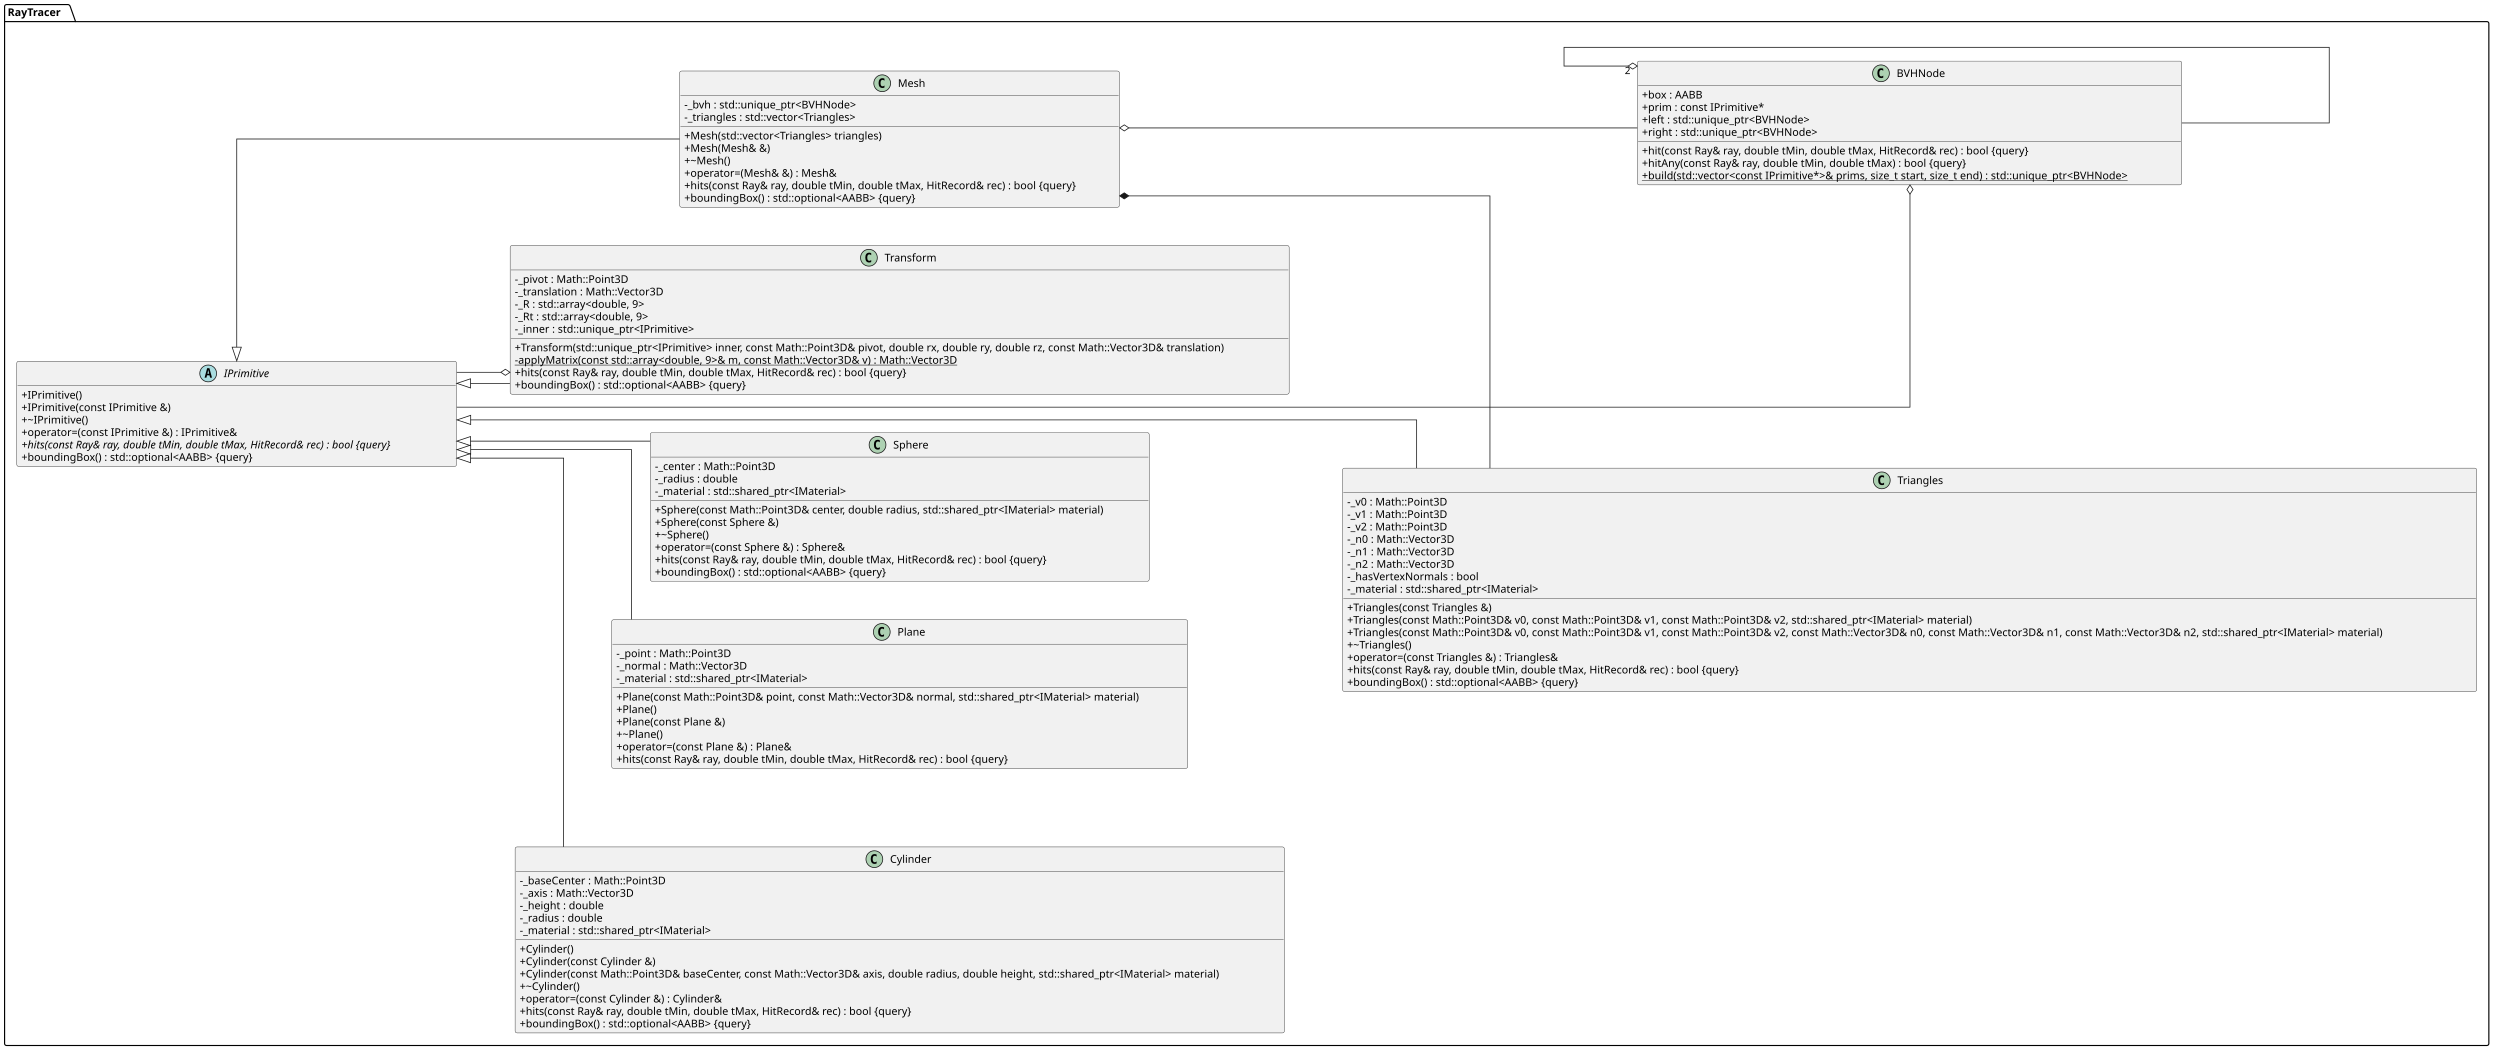
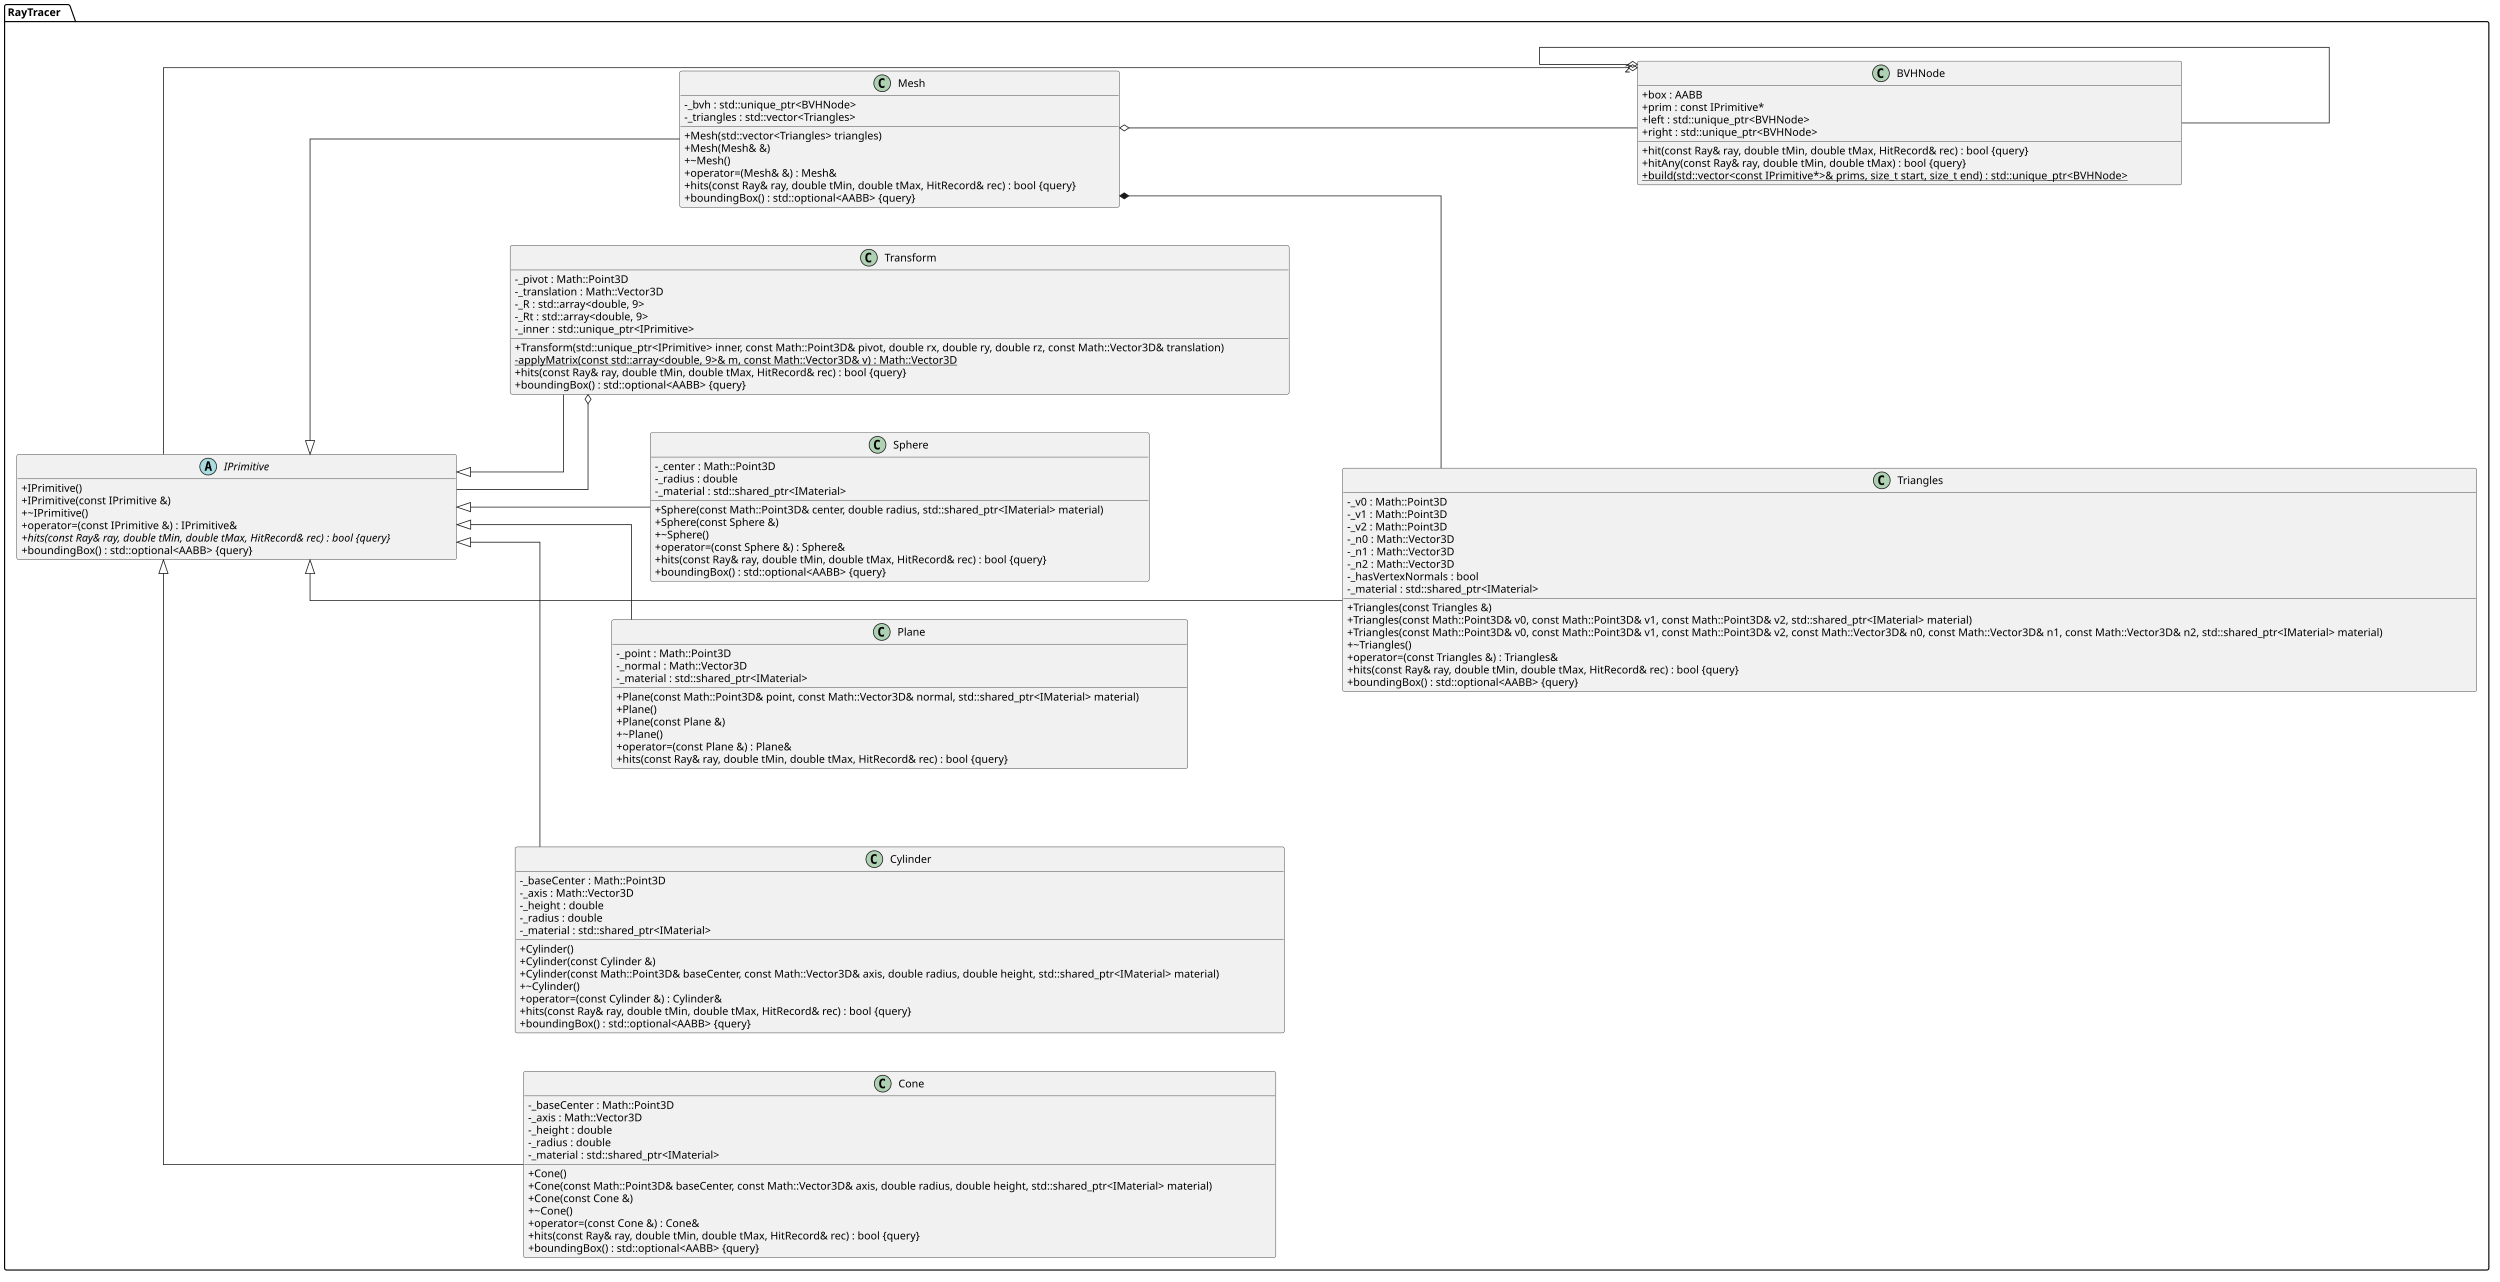
- <svg xmlns="http://www.w3.org/2000/svg" contentStyleType="text/css" data-diagram-type="CLASS" height="1730px" preserveAspectRatio="none" style="width:4092px;height:1730px;background:#FFFFFF;" version="1.1" viewBox="0 0 4092 1730" width="4092.5px" zoomAndPan="magnify">
+ <svg xmlns="http://www.w3.org/2000/svg" contentStyleType="text/css" data-diagram-type="CLASS" height="2097.5px" preserveAspectRatio="none" style="width:4092px;height:2097px;background:#FFFFFF;" version="1.1" viewBox="0 0 4092 2097" width="4092.5px" zoomAndPan="magnify">
  <defs />
  <g>
    <g class="cluster" data-qualified-name="RayTracer" data-source-line="15" id="ent0002">
-       <path d="M10.625,7.5 L111.816,7.5 A4.688,4.688 0 0 1 114.941,10.625 L123.691,35.371 L4070.625,35.371 A3.125,3.125 0 0 1 4073.75,38.496 L4073.75,1708.125 A3.125,3.125 0 0 1 4070.625,1711.25 L10.625,1711.25 A3.125,3.125 0 0 1 7.5,1708.125 L7.5,10.625 A3.125,3.125 0 0 1 10.625,7.5" fill="none" style="stroke:#000000;stroke-width:1.875;" />
+       <path d="M10.625,7.5 L111.816,7.5 A4.688,4.688 0 0 1 114.941,10.625 L123.691,35.371 L4070.625,35.371 A3.125,3.125 0 0 1 4073.75,38.496 L4073.75,2075.625 A3.125,3.125 0 0 1 4070.625,2078.75 L10.625,2078.75 A3.125,3.125 0 0 1 7.5,2075.625 L7.5,10.625 A3.125,3.125 0 0 1 10.625,7.5" fill="none" style="stroke:#000000;stroke-width:1.875;" />
      <line style="stroke:#000000;stroke-width:1.875;" x1="7.5" x2="123.691" y1="35.371" y2="35.371" />
      <text fill="#000000" font-family="sans-serif" font-size="17.5" font-weight="700" lengthAdjust="spacing" textLength="99.941" x="12.5" y="26.244">RayTracer</text>
    </g>
-     <g class="entity" data-qualified-name="RayTracer.Cylinder" data-source-line="16" id="ent0003">
+     <g class="entity" data-qualified-name="RayTracer.Cone" data-source-line="16" id="ent0003">
+       <rect fill="#F1F1F1" height="304.453" rx="3.125" ry="3.125" style="stroke:#181818;stroke-width:0.625;" width="1231.447" x="856.875" y="1753.75" />
+       <ellipse cx="1444.894" cy="1773.75" fill="#ADD1B2" rx="13.75" ry="13.75" style="stroke:#181818;stroke-width:1.25;" />
+       <path d="M1448.605,1780.801 Q1447.882,1781.172 1447.081,1781.348 Q1446.281,1781.543 1445.402,1781.543 Q1442.277,1781.543 1440.617,1779.492 Q1438.976,1777.422 1438.976,1773.516 Q1438.976,1769.609 1440.617,1767.539 Q1442.277,1765.469 1445.402,1765.469 Q1446.281,1765.469 1447.081,1765.664 Q1447.902,1765.859 1448.605,1766.23 L1448.605,1769.629 Q1447.823,1768.906 1447.081,1768.574 Q1446.339,1768.223 1445.558,1768.223 Q1443.878,1768.223 1443.019,1769.57 Q1442.159,1770.898 1442.159,1773.516 Q1442.159,1776.133 1443.019,1777.48 Q1443.878,1778.809 1445.558,1778.809 Q1446.339,1778.809 1447.081,1778.477 Q1447.823,1778.125 1448.605,1777.402 L1448.605,1780.801 Z " fill="#000000" />
+       <text fill="#000000" font-family="sans-serif" font-size="17.5" lengthAdjust="spacing" textLength="44.784" x="1470.519" y="1779.808">Cone</text>
+       <line style="stroke:#181818;stroke-width:0.625;" x1="858.125" x2="2087.072" y1="1793.75" y2="1793.75" />
+       <text fill="#000000" font-family="sans-serif" font-size="17.5" lengthAdjust="spacing" textLength="256.954" x="864.375" y="1814.994">-_baseCenter : Math::Point3D</text>
+       <text fill="#000000" font-family="sans-serif" font-size="17.5" lengthAdjust="spacing" textLength="204.446" x="864.375" y="1835.365">-_axis : Math::Vector3D</text>
+       <text fill="#000000" font-family="sans-serif" font-size="17.5" lengthAdjust="spacing" textLength="147.511" x="864.375" y="1855.736">-_height : double</text>
+       <text fill="#000000" font-family="sans-serif" font-size="17.5" lengthAdjust="spacing" textLength="145.828" x="864.375" y="1876.107">-_radius : double</text>
+       <text fill="#000000" font-family="sans-serif" font-size="17.5" lengthAdjust="spacing" textLength="343.506" x="864.375" y="1896.478">-_material : std::shared_ptr&lt;IMaterial&gt;</text>
+       <line style="stroke:#181818;stroke-width:0.625;" x1="858.125" x2="2087.072" y1="1905.605" y2="1905.605" />
+       <text fill="#000000" font-family="sans-serif" font-size="17.5" lengthAdjust="spacing" textLength="73.102" x="864.375" y="1926.849">+Cone()</text>
+       <text fill="#000000" font-family="sans-serif" font-size="17.5" lengthAdjust="spacing" textLength="1216.447" x="864.375" y="1947.22">+Cone(const Math::Point3D&amp; baseCenter, const Math::Vector3D&amp; axis, double radius, double height, std::shared_ptr&lt;IMaterial&gt; material)</text>
+       <text fill="#000000" font-family="sans-serif" font-size="17.5" lengthAdjust="spacing" textLength="190.056" x="864.375" y="1967.592">+Cone(const Cone &amp;)</text>
+       <text fill="#000000" font-family="sans-serif" font-size="17.5" lengthAdjust="spacing" textLength="87.765" x="864.375" y="1987.963">+~Cone()</text>
+       <text fill="#000000" font-family="sans-serif" font-size="17.5" lengthAdjust="spacing" textLength="310.651" x="864.375" y="2008.334">+operator=(const Cone &amp;) : Cone&amp;</text>
+       <text fill="#000000" font-family="sans-serif" font-size="17.5" lengthAdjust="spacing" textLength="704.665" x="864.375" y="2028.705">+hits(const Ray&amp; ray, double tMin, double tMax, HitRecord&amp; rec) : bool {query}</text>
+       <text fill="#000000" font-family="sans-serif" font-size="17.5" lengthAdjust="spacing" textLength="426.007" x="864.375" y="2049.076">+boundingBox() : std::optional&lt;AABB&gt; {query}</text>
+     </g>
+     <g class="entity" data-qualified-name="RayTracer.Cylinder" data-source-line="31" id="ent0004">
      <rect fill="#F1F1F1" height="304.453" rx="3.125" ry="3.125" style="stroke:#181818;stroke-width:0.625;" width="1259.123" x="843.125" y="1386.25" />
      <ellipse cx="1431.144" cy="1406.25" fill="#ADD1B2" rx="13.75" ry="13.75" style="stroke:#181818;stroke-width:1.25;" />
      <path d="M1434.855,1413.301 Q1434.132,1413.672 1433.331,1413.848 Q1432.531,1414.043 1431.652,1414.043 Q1428.527,1414.043 1426.867,1411.992 Q1425.226,1409.922 1425.226,1406.016 Q1425.226,1402.109 1426.867,1400.039 Q1428.527,1397.969 1431.652,1397.969 Q1432.531,1397.969 1433.331,1398.164 Q1434.152,1398.359 1434.855,1398.73 L1434.855,1402.129 Q1434.073,1401.406 1433.331,1401.074 Q1432.589,1400.723 1431.808,1400.723 Q1430.128,1400.723 1429.269,1402.07 Q1428.409,1403.398 1428.409,1406.016 Q1428.409,1408.633 1429.269,1409.98 Q1430.128,1411.309 1431.808,1411.309 Q1432.589,1411.309 1433.331,1410.977 Q1434.073,1410.625 1434.855,1409.902 L1434.855,1413.301 Z " fill="#000000" />
      <text fill="#000000" font-family="sans-serif" font-size="17.5" lengthAdjust="spacing" textLength="72.461" x="1456.769" y="1412.308">Cylinder</text>
      <line style="stroke:#181818;stroke-width:0.625;" x1="844.375" x2="2100.999" y1="1426.25" y2="1426.25" />
      <text fill="#000000" font-family="sans-serif" font-size="17.5" lengthAdjust="spacing" textLength="256.954" x="850.625" y="1447.494">-_baseCenter : Math::Point3D</text>
      <text fill="#000000" font-family="sans-serif" font-size="17.5" lengthAdjust="spacing" textLength="204.446" x="850.625" y="1467.865">-_axis : Math::Vector3D</text>
      <text fill="#000000" font-family="sans-serif" font-size="17.5" lengthAdjust="spacing" textLength="147.511" x="850.625" y="1488.236">-_height : double</text>
      <text fill="#000000" font-family="sans-serif" font-size="17.5" lengthAdjust="spacing" textLength="145.828" x="850.625" y="1508.607">-_radius : double</text>
      <text fill="#000000" font-family="sans-serif" font-size="17.5" lengthAdjust="spacing" textLength="343.506" x="850.625" y="1528.978">-_material : std::shared_ptr&lt;IMaterial&gt;</text>
      <line style="stroke:#181818;stroke-width:0.625;" x1="844.375" x2="2100.999" y1="1538.105" y2="1538.105" />
      <text fill="#000000" font-family="sans-serif" font-size="17.5" lengthAdjust="spacing" textLength="100.779" x="850.625" y="1559.349">+Cylinder()</text>
      <text fill="#000000" font-family="sans-serif" font-size="17.5" lengthAdjust="spacing" textLength="245.41" x="850.625" y="1579.72">+Cylinder(const Cylinder &amp;)</text>
      <text fill="#000000" font-family="sans-serif" font-size="17.5" lengthAdjust="spacing" textLength="1244.123" x="850.625" y="1600.092">+Cylinder(const Math::Point3D&amp; baseCenter, const Math::Vector3D&amp; axis, double radius, double height, std::shared_ptr&lt;IMaterial&gt; material)</text>
      <text fill="#000000" font-family="sans-serif" font-size="17.5" lengthAdjust="spacing" textLength="115.442" x="850.625" y="1620.463">+~Cylinder()</text>
      <text fill="#000000" font-family="sans-serif" font-size="17.5" lengthAdjust="spacing" textLength="366.005" x="850.625" y="1640.834">+operator=(const Cylinder &amp;) : Cylinder&amp;</text>
      <text fill="#000000" font-family="sans-serif" font-size="17.5" lengthAdjust="spacing" textLength="704.665" x="850.625" y="1661.205">+hits(const Ray&amp; ray, double tMin, double tMax, HitRecord&amp; rec) : bool {query}</text>
      <text fill="#000000" font-family="sans-serif" font-size="17.5" lengthAdjust="spacing" textLength="426.007" x="850.625" y="1681.576">+boundingBox() : std::optional&lt;AABB&gt; {query}</text>
    </g>
-     <g class="entity" data-qualified-name="RayTracer.IPrimitive" data-source-line="31" id="ent0004">
-       <rect fill="#F1F1F1" height="172.227" rx="3.125" ry="3.125" style="stroke:#181818;stroke-width:0.625;" width="719.665" x="27.5" y="591.25" />
-       <ellipse cx="340.757" cy="611.25" fill="#A9DCDF" rx="13.75" ry="13.75" style="stroke:#181818;stroke-width:1.25;" />
-       <path d="M340.894,605.43 L339.448,611.777 L342.358,611.777 L340.894,605.43 Z M339.038,602.637 L342.769,602.637 L346.968,618.125 L343.901,618.125 L342.944,614.297 L338.843,614.297 L337.905,618.125 L334.858,618.125 L339.038,602.637 Z " fill="#000000" />
-       <text fill="#000000" font-family="sans-serif" font-size="17.5" font-style="italic" lengthAdjust="spacing" textLength="82.527" x="366.382" y="617.308">IPrimitive</text>
-       <line style="stroke:#181818;stroke-width:0.625;" x1="28.75" x2="745.915" y1="631.25" y2="631.25" />
-       <text fill="#000000" font-family="sans-serif" font-size="17.5" lengthAdjust="spacing" textLength="110.845" x="35" y="652.494">+IPrimitive()</text>
-       <text fill="#000000" font-family="sans-serif" font-size="17.5" lengthAdjust="spacing" textLength="265.542" x="35" y="672.865">+IPrimitive(const IPrimitive &amp;)</text>
-       <text fill="#000000" font-family="sans-serif" font-size="17.5" lengthAdjust="spacing" textLength="125.508" x="35" y="693.236">+~IPrimitive()</text>
-       <text fill="#000000" font-family="sans-serif" font-size="17.5" lengthAdjust="spacing" textLength="386.137" x="35" y="713.607">+operator=(const IPrimitive &amp;) : IPrimitive&amp;</text>
-       <text fill="#000000" font-family="sans-serif" font-size="17.5" font-style="italic" lengthAdjust="spacing" textLength="704.665" x="35" y="733.978">+hits(const Ray&amp; ray, double tMin, double tMax, HitRecord&amp; rec) : bool {query}</text>
-       <text fill="#000000" font-family="sans-serif" font-size="17.5" lengthAdjust="spacing" textLength="426.007" x="35" y="754.349">+boundingBox() : std::optional&lt;AABB&gt; {query}</text>
-     </g>
-     <g class="entity" data-qualified-name="RayTracer.Mesh" data-source-line="40" id="ent0005">
+     <g class="entity" data-qualified-name="RayTracer.IPrimitive" data-source-line="46" id="ent0005">
+       <rect fill="#F1F1F1" height="172.227" rx="3.125" ry="3.125" style="stroke:#181818;stroke-width:0.625;" width="719.665" x="27.5" y="743.75" />
+       <ellipse cx="340.757" cy="763.75" fill="#A9DCDF" rx="13.75" ry="13.75" style="stroke:#181818;stroke-width:1.25;" />
+       <path d="M340.894,757.93 L339.448,764.277 L342.358,764.277 L340.894,757.93 Z M339.038,755.137 L342.769,755.137 L346.968,770.625 L343.901,770.625 L342.944,766.797 L338.843,766.797 L337.905,770.625 L334.858,770.625 L339.038,755.137 Z " fill="#000000" />
+       <text fill="#000000" font-family="sans-serif" font-size="17.5" font-style="italic" lengthAdjust="spacing" textLength="82.527" x="366.382" y="769.808">IPrimitive</text>
+       <line style="stroke:#181818;stroke-width:0.625;" x1="28.75" x2="745.915" y1="783.75" y2="783.75" />
+       <text fill="#000000" font-family="sans-serif" font-size="17.5" lengthAdjust="spacing" textLength="110.845" x="35" y="804.994">+IPrimitive()</text>
+       <text fill="#000000" font-family="sans-serif" font-size="17.5" lengthAdjust="spacing" textLength="265.542" x="35" y="825.365">+IPrimitive(const IPrimitive &amp;)</text>
+       <text fill="#000000" font-family="sans-serif" font-size="17.5" lengthAdjust="spacing" textLength="125.508" x="35" y="845.736">+~IPrimitive()</text>
+       <text fill="#000000" font-family="sans-serif" font-size="17.5" lengthAdjust="spacing" textLength="386.137" x="35" y="866.107">+operator=(const IPrimitive &amp;) : IPrimitive&amp;</text>
+       <text fill="#000000" font-family="sans-serif" font-size="17.5" font-style="italic" lengthAdjust="spacing" textLength="704.665" x="35" y="886.478">+hits(const Ray&amp; ray, double tMin, double tMax, HitRecord&amp; rec) : bool {query}</text>
+       <text fill="#000000" font-family="sans-serif" font-size="17.5" lengthAdjust="spacing" textLength="426.007" x="35" y="906.849">+boundingBox() : std::optional&lt;AABB&gt; {query}</text>
+     </g>
+     <g class="entity" data-qualified-name="RayTracer.Mesh" data-source-line="55" id="ent0006">
      <rect fill="#F1F1F1" height="222.969" rx="3.125" ry="3.125" style="stroke:#181818;stroke-width:0.625;" width="719.665" x="1112.5" y="116.25" />
      <ellipse cx="1443.983" cy="136.25" fill="#ADD1B2" rx="13.75" ry="13.75" style="stroke:#181818;stroke-width:1.25;" />
      <path d="M1447.694,143.301 Q1446.971,143.672 1446.171,143.848 Q1445.37,144.043 1444.491,144.043 Q1441.366,144.043 1439.706,141.992 Q1438.065,139.922 1438.065,136.016 Q1438.065,132.109 1439.706,130.039 Q1441.366,127.969 1444.491,127.969 Q1445.37,127.969 1446.171,128.164 Q1446.991,128.359 1447.694,128.731 L1447.694,132.129 Q1446.913,131.406 1446.171,131.074 Q1445.428,130.723 1444.647,130.723 Q1442.967,130.723 1442.108,132.07 Q1441.249,133.398 1441.249,136.016 Q1441.249,138.633 1442.108,139.981 Q1442.967,141.309 1444.647,141.309 Q1445.428,141.309 1446.171,140.977 Q1446.913,140.625 1447.694,139.902 L1447.694,143.301 Z " fill="#000000" />
      <text fill="#000000" font-family="sans-serif" font-size="17.5" lengthAdjust="spacing" textLength="46.074" x="1469.608" y="142.308">Mesh</text>
      <line style="stroke:#181818;stroke-width:0.625;" x1="1113.75" x2="1830.916" y1="156.25" y2="156.25" />
      <text fill="#000000" font-family="sans-serif" font-size="17.5" lengthAdjust="spacing" textLength="309.582" x="1120" y="177.494">-_bvh : std::unique_ptr&lt;BVHNode&gt;</text>
      <text fill="#000000" font-family="sans-serif" font-size="17.5" lengthAdjust="spacing" textLength="312.804" x="1120" y="197.865">-_triangles : std::vector&lt;Triangles&gt;</text>
      <line style="stroke:#181818;stroke-width:0.625;" x1="1113.75" x2="1830.916" y1="206.992" y2="206.992" />
      <text fill="#000000" font-family="sans-serif" font-size="17.5" lengthAdjust="spacing" textLength="360.673" x="1120" y="228.236">+Mesh(std::vector&lt;Triangles&gt; triangles)</text>
      <text fill="#000000" font-family="sans-serif" font-size="17.5" lengthAdjust="spacing" textLength="153.321" x="1120" y="248.607">+Mesh(Mesh&amp; &amp;)</text>
      <text fill="#000000" font-family="sans-serif" font-size="17.5" lengthAdjust="spacing" textLength="89.055" x="1120" y="268.978">+~Mesh()</text>
      <text fill="#000000" font-family="sans-serif" font-size="17.5" lengthAdjust="spacing" textLength="273.916" x="1120" y="289.349">+operator=(Mesh&amp; &amp;) : Mesh&amp;</text>
      <text fill="#000000" font-family="sans-serif" font-size="17.5" lengthAdjust="spacing" textLength="704.665" x="1120" y="309.721">+hits(const Ray&amp; ray, double tMin, double tMax, HitRecord&amp; rec) : bool {query}</text>
      <text fill="#000000" font-family="sans-serif" font-size="17.5" lengthAdjust="spacing" textLength="426.007" x="1120" y="330.092">+boundingBox() : std::optional&lt;AABB&gt; {query}</text>
    </g>
-     <g class="entity" data-qualified-name="RayTracer.Plane" data-source-line="51" id="ent0006">
+     <g class="entity" data-qualified-name="RayTracer.Plane" data-source-line="66" id="ent0007">
      <rect fill="#F1F1F1" height="243.34" rx="3.125" ry="3.125" style="stroke:#181818;stroke-width:0.625;" width="942.697" x="1001.25" y="1014.375" />
      <ellipse cx="1443.287" cy="1034.375" fill="#ADD1B2" rx="13.75" ry="13.75" style="stroke:#181818;stroke-width:1.25;" />
      <path d="M1446.998,1041.426 Q1446.276,1041.797 1445.475,1041.973 Q1444.674,1042.168 1443.795,1042.168 Q1440.67,1042.168 1439.01,1040.117 Q1437.369,1038.047 1437.369,1034.141 Q1437.369,1030.234 1439.01,1028.164 Q1440.67,1026.094 1443.795,1026.094 Q1444.674,1026.094 1445.475,1026.289 Q1446.295,1026.484 1446.998,1026.855 L1446.998,1030.254 Q1446.217,1029.531 1445.475,1029.199 Q1444.733,1028.848 1443.951,1028.848 Q1442.272,1028.848 1441.412,1030.195 Q1440.553,1031.523 1440.553,1034.141 Q1440.553,1036.758 1441.412,1038.105 Q1442.272,1039.434 1443.951,1039.434 Q1444.733,1039.434 1445.475,1039.102 Q1446.217,1038.75 1446.998,1038.027 L1446.998,1041.426 Z " fill="#000000" />
      <text fill="#000000" font-family="sans-serif" font-size="17.5" lengthAdjust="spacing" textLength="47.997" x="1468.912" y="1040.433">Plane</text>
      <line style="stroke:#181818;stroke-width:0.625;" x1="1002.5" x2="1942.697" y1="1054.375" y2="1054.375" />
      <text fill="#000000" font-family="sans-serif" font-size="17.5" lengthAdjust="spacing" textLength="200.968" x="1008.75" y="1075.619">-_point : Math::Point3D</text>
      <text fill="#000000" font-family="sans-serif" font-size="17.5" lengthAdjust="spacing" textLength="231.012" x="1008.75" y="1095.99">-_normal : Math::Vector3D</text>
      <text fill="#000000" font-family="sans-serif" font-size="17.5" lengthAdjust="spacing" textLength="343.506" x="1008.75" y="1116.361">-_material : std::shared_ptr&lt;IMaterial&gt;</text>
      <line style="stroke:#181818;stroke-width:0.625;" x1="1002.5" x2="1942.697" y1="1125.488" y2="1125.488" />
      <text fill="#000000" font-family="sans-serif" font-size="17.5" lengthAdjust="spacing" textLength="927.697" x="1008.75" y="1146.732">+Plane(const Math::Point3D&amp; point, const Math::Vector3D&amp; normal, std::shared_ptr&lt;IMaterial&gt; material)</text>
      <text fill="#000000" font-family="sans-serif" font-size="17.5" lengthAdjust="spacing" textLength="76.315" x="1008.75" y="1167.103">+Plane()</text>
      <text fill="#000000" font-family="sans-serif" font-size="17.5" lengthAdjust="spacing" textLength="196.482" x="1008.75" y="1187.474">+Plane(const Plane &amp;)</text>
      <text fill="#000000" font-family="sans-serif" font-size="17.5" lengthAdjust="spacing" textLength="90.978" x="1008.75" y="1207.845">+~Plane()</text>
      <text fill="#000000" font-family="sans-serif" font-size="17.5" lengthAdjust="spacing" textLength="317.076" x="1008.75" y="1228.217">+operator=(const Plane &amp;) : Plane&amp;</text>
      <text fill="#000000" font-family="sans-serif" font-size="17.5" lengthAdjust="spacing" textLength="704.665" x="1008.75" y="1248.588">+hits(const Ray&amp; ray, double tMin, double tMax, HitRecord&amp; rec) : bool {query}</text>
    </g>
-     <g class="entity" data-qualified-name="RayTracer.Sphere" data-source-line="63" id="ent0007">
+     <g class="entity" data-qualified-name="RayTracer.Sphere" data-source-line="78" id="ent0008">
      <rect fill="#F1F1F1" height="243.34" rx="3.125" ry="3.125" style="stroke:#181818;stroke-width:0.625;" width="816.616" x="1064.375" y="708.125" />
      <ellipse cx="1436.352" cy="728.125" fill="#ADD1B2" rx="13.75" ry="13.75" style="stroke:#181818;stroke-width:1.25;" />
      <path d="M1440.063,735.176 Q1439.341,735.547 1438.54,735.723 Q1437.739,735.918 1436.86,735.918 Q1433.735,735.918 1432.075,733.867 Q1430.435,731.797 1430.435,727.891 Q1430.435,723.984 1432.075,721.914 Q1433.735,719.844 1436.86,719.844 Q1437.739,719.844 1438.54,720.039 Q1439.36,720.234 1440.063,720.606 L1440.063,724.004 Q1439.282,723.281 1438.54,722.949 Q1437.798,722.598 1437.017,722.598 Q1435.337,722.598 1434.477,723.945 Q1433.618,725.273 1433.618,727.891 Q1433.618,730.508 1434.477,731.856 Q1435.337,733.184 1437.017,733.184 Q1437.798,733.184 1438.54,732.852 Q1439.282,732.5 1440.063,731.777 L1440.063,735.176 Z " fill="#000000" />
      <text fill="#000000" font-family="sans-serif" font-size="17.5" lengthAdjust="spacing" textLength="62.036" x="1461.977" y="734.183">Sphere</text>
      <line style="stroke:#181818;stroke-width:0.625;" x1="1065.625" x2="1879.741" y1="748.125" y2="748.125" />
      <text fill="#000000" font-family="sans-serif" font-size="17.5" lengthAdjust="spacing" textLength="212.64" x="1071.875" y="769.369">-_center : Math::Point3D</text>
      <text fill="#000000" font-family="sans-serif" font-size="17.5" lengthAdjust="spacing" textLength="145.828" x="1071.875" y="789.74">-_radius : double</text>
      <text fill="#000000" font-family="sans-serif" font-size="17.5" lengthAdjust="spacing" textLength="343.506" x="1071.875" y="810.111">-_material : std::shared_ptr&lt;IMaterial&gt;</text>
      <line style="stroke:#181818;stroke-width:0.625;" x1="1065.625" x2="1879.741" y1="819.238" y2="819.238" />
      <text fill="#000000" font-family="sans-serif" font-size="17.5" lengthAdjust="spacing" textLength="801.616" x="1071.875" y="840.482">+Sphere(const Math::Point3D&amp; center, double radius, std::shared_ptr&lt;IMaterial&gt; material)</text>
      <text fill="#000000" font-family="sans-serif" font-size="17.5" lengthAdjust="spacing" textLength="224.56" x="1071.875" y="860.853">+Sphere(const Sphere &amp;)</text>
      <text fill="#000000" font-family="sans-serif" font-size="17.5" lengthAdjust="spacing" textLength="105.017" x="1071.875" y="881.224">+~Sphere()</text>
      <text fill="#000000" font-family="sans-serif" font-size="17.5" lengthAdjust="spacing" textLength="345.155" x="1071.875" y="901.596">+operator=(const Sphere &amp;) : Sphere&amp;</text>
      <text fill="#000000" font-family="sans-serif" font-size="17.5" lengthAdjust="spacing" textLength="704.665" x="1071.875" y="921.967">+hits(const Ray&amp; ray, double tMin, double tMax, HitRecord&amp; rec) : bool {query}</text>
      <text fill="#000000" font-family="sans-serif" font-size="17.5" lengthAdjust="spacing" textLength="426.007" x="1071.875" y="942.338">+boundingBox() : std::optional&lt;AABB&gt; {query}</text>
    </g>
-     <g class="entity" data-qualified-name="RayTracer.Transform" data-source-line="75" id="ent0008">
+     <g class="entity" data-qualified-name="RayTracer.Transform" data-source-line="90" id="ent0009">
      <rect fill="#F1F1F1" height="243.34" rx="3.125" ry="3.125" style="stroke:#181818;stroke-width:0.625;" width="1275.085" x="835" y="401.875" />
      <ellipse cx="1422.267" cy="421.875" fill="#ADD1B2" rx="13.75" ry="13.75" style="stroke:#181818;stroke-width:1.25;" />
      <path d="M1425.978,428.926 Q1425.255,429.297 1424.454,429.473 Q1423.654,429.668 1422.775,429.668 Q1419.65,429.668 1417.989,427.617 Q1416.349,425.547 1416.349,421.641 Q1416.349,417.734 1417.989,415.664 Q1419.65,413.594 1422.775,413.594 Q1423.654,413.594 1424.454,413.789 Q1425.275,413.984 1425.978,414.356 L1425.978,417.754 Q1425.197,417.031 1424.454,416.699 Q1423.712,416.348 1422.931,416.348 Q1421.251,416.348 1420.392,417.695 Q1419.533,419.023 1419.533,421.641 Q1419.533,424.258 1420.392,425.606 Q1421.251,426.934 1422.931,426.934 Q1423.712,426.934 1424.454,426.602 Q1425.197,426.25 1425.978,425.527 L1425.978,428.926 Z " fill="#000000" />
      <text fill="#000000" font-family="sans-serif" font-size="17.5" lengthAdjust="spacing" textLength="89.927" x="1447.892" y="427.933">Transform</text>
      <line style="stroke:#181818;stroke-width:0.625;" x1="836.25" x2="2108.835" y1="441.875" y2="441.875" />
      <text fill="#000000" font-family="sans-serif" font-size="17.5" lengthAdjust="spacing" textLength="200.233" x="842.5" y="463.119">-_pivot : Math::Point3D</text>
      <text fill="#000000" font-family="sans-serif" font-size="17.5" lengthAdjust="spacing" textLength="263.483" x="842.5" y="483.49">-_translation : Math::Vector3D</text>
      <text fill="#000000" font-family="sans-serif" font-size="17.5" lengthAdjust="spacing" textLength="240.548" x="842.5" y="503.861">-_R : std::array&lt;double, 9&gt;</text>
      <text fill="#000000" font-family="sans-serif" font-size="17.5" lengthAdjust="spacing" textLength="247.41" x="842.5" y="524.232">-_Rt : std::array&lt;double, 9&gt;</text>
      <text fill="#000000" font-family="sans-serif" font-size="17.5" lengthAdjust="spacing" textLength="321.75" x="842.5" y="544.603">-_inner : std::unique_ptr&lt;IPrimitive&gt;</text>
      <line style="stroke:#181818;stroke-width:0.625;" x1="836.25" x2="2108.835" y1="553.731" y2="553.731" />
      <text fill="#000000" font-family="sans-serif" font-size="17.5" lengthAdjust="spacing" textLength="1260.085" x="842.5" y="574.974">+Transform(std::unique_ptr&lt;IPrimitive&gt; inner, const Math::Point3D&amp; pivot, double rx, double ry, double rz, const Math::Vector3D&amp; translation)</text>
      <text fill="#000000" font-family="sans-serif" font-size="17.5" lengthAdjust="spacing" text-decoration="underline" textLength="794.02" x="842.5" y="595.346">-applyMatrix(const std::array&lt;double, 9&gt;&amp; m, const Math::Vector3D&amp; v) : Math::Vector3D</text>
      <text fill="#000000" font-family="sans-serif" font-size="17.5" lengthAdjust="spacing" textLength="704.665" x="842.5" y="615.717">+hits(const Ray&amp; ray, double tMin, double tMax, HitRecord&amp; rec) : bool {query}</text>
      <text fill="#000000" font-family="sans-serif" font-size="17.5" lengthAdjust="spacing" textLength="426.007" x="842.5" y="636.088">+boundingBox() : std::optional&lt;AABB&gt; {query}</text>
    </g>
-     <g class="entity" data-qualified-name="RayTracer.Triangles" data-source-line="87" id="ent0009">
+     <g class="entity" data-qualified-name="RayTracer.Triangles" data-source-line="102" id="ent0010">
      <rect fill="#F1F1F1" height="365.566" rx="3.125" ry="3.125" style="stroke:#181818;stroke-width:0.625;" width="1856.294" x="2197.5" y="766.25" />
      <ellipse cx="3080.126" cy="786.25" fill="#ADD1B2" rx="13.75" ry="13.75" style="stroke:#181818;stroke-width:1.25;" />
      <path d="M3083.837,793.301 Q3083.115,793.672 3082.314,793.848 Q3081.513,794.043 3080.634,794.043 Q3077.509,794.043 3075.849,791.992 Q3074.208,789.922 3074.208,786.016 Q3074.208,782.109 3075.849,780.039 Q3077.509,777.969 3080.634,777.969 Q3081.513,777.969 3082.314,778.164 Q3083.134,778.359 3083.837,778.731 L3083.837,782.129 Q3083.056,781.406 3082.314,781.074 Q3081.572,780.723 3080.79,780.723 Q3079.111,780.723 3078.251,782.07 Q3077.392,783.398 3077.392,786.016 Q3077.392,788.633 3078.251,789.981 Q3079.111,791.309 3080.79,791.309 Q3081.572,791.309 3082.314,790.977 Q3083.056,790.625 3083.837,789.902 L3083.837,793.301 Z " fill="#000000" />
      <text fill="#000000" font-family="sans-serif" font-size="17.5" lengthAdjust="spacing" textLength="80.416" x="3105.751" y="792.308">Triangles</text>
      <line style="stroke:#181818;stroke-width:0.625;" x1="2198.75" x2="4052.544" y1="806.25" y2="806.25" />
      <text fill="#000000" font-family="sans-serif" font-size="17.5" lengthAdjust="spacing" textLength="177.828" x="2205" y="827.494">-_v0 : Math::Point3D</text>
      <text fill="#000000" font-family="sans-serif" font-size="17.5" lengthAdjust="spacing" textLength="177.828" x="2205" y="847.865">-_v1 : Math::Point3D</text>
      <text fill="#000000" font-family="sans-serif" font-size="17.5" lengthAdjust="spacing" textLength="177.828" x="2205" y="868.236">-_v2 : Math::Point3D</text>
      <text fill="#000000" font-family="sans-serif" font-size="17.5" lengthAdjust="spacing" textLength="191.611" x="2205" y="888.607">-_n0 : Math::Vector3D</text>
      <text fill="#000000" font-family="sans-serif" font-size="17.5" lengthAdjust="spacing" textLength="191.611" x="2205" y="908.978">-_n1 : Math::Vector3D</text>
      <text fill="#000000" font-family="sans-serif" font-size="17.5" lengthAdjust="spacing" textLength="191.611" x="2205" y="929.349">-_n2 : Math::Vector3D</text>
      <text fill="#000000" font-family="sans-serif" font-size="17.5" lengthAdjust="spacing" textLength="231.063" x="2205" y="949.721">-_hasVertexNormals : bool</text>
      <text fill="#000000" font-family="sans-serif" font-size="17.5" lengthAdjust="spacing" textLength="343.506" x="2205" y="970.092">-_material : std::shared_ptr&lt;IMaterial&gt;</text>
      <line style="stroke:#181818;stroke-width:0.625;" x1="2198.75" x2="4052.544" y1="979.219" y2="979.219" />
      <text fill="#000000" font-family="sans-serif" font-size="17.5" lengthAdjust="spacing" textLength="261.321" x="2205" y="1000.463">+Triangles(const Triangles &amp;)</text>
      <text fill="#000000" font-family="sans-serif" font-size="17.5" lengthAdjust="spacing" textLength="1112.831" x="2205" y="1020.834">+Triangles(const Math::Point3D&amp; v0, const Math::Point3D&amp; v1, const Math::Point3D&amp; v2, std::shared_ptr&lt;IMaterial&gt; material)</text>
      <text fill="#000000" font-family="sans-serif" font-size="17.5" lengthAdjust="spacing" textLength="1841.294" x="2205" y="1041.205">+Triangles(const Math::Point3D&amp; v0, const Math::Point3D&amp; v1, const Math::Point3D&amp; v2, const Math::Vector3D&amp; n0, const Math::Vector3D&amp; n1, const Math::Vector3D&amp; n2, std::shared_ptr&lt;IMaterial&gt; material)</text>
      <text fill="#000000" font-family="sans-serif" font-size="17.5" lengthAdjust="spacing" textLength="123.397" x="2205" y="1061.576">+~Triangles()</text>
      <text fill="#000000" font-family="sans-serif" font-size="17.5" lengthAdjust="spacing" textLength="381.915" x="2205" y="1081.947">+operator=(const Triangles &amp;) : Triangles&amp;</text>
      <text fill="#000000" font-family="sans-serif" font-size="17.5" lengthAdjust="spacing" textLength="704.665" x="2205" y="1102.318">+hits(const Ray&amp; ray, double tMin, double tMax, HitRecord&amp; rec) : bool {query}</text>
      <text fill="#000000" font-family="sans-serif" font-size="17.5" lengthAdjust="spacing" textLength="426.007" x="2205" y="1122.689">+boundingBox() : std::optional&lt;AABB&gt; {query}</text>
    </g>
-     <g class="entity" data-qualified-name="RayTracer.BVHNode" data-source-line="105" id="ent0010">
+     <g class="entity" data-qualified-name="RayTracer.BVHNode" data-source-line="120" id="ent0011">
      <rect fill="#F1F1F1" height="202.598" rx="3.125" ry="3.125" style="stroke:#181818;stroke-width:0.625;" width="890.991" x="2680" y="100" />
      <ellipse cx="3078.779" cy="120" fill="#ADD1B2" rx="13.75" ry="13.75" style="stroke:#181818;stroke-width:1.25;" />
      <path d="M3082.49,127.051 Q3081.767,127.422 3080.966,127.598 Q3080.165,127.793 3079.287,127.793 Q3076.162,127.793 3074.501,125.742 Q3072.861,123.672 3072.861,119.766 Q3072.861,115.859 3074.501,113.789 Q3076.162,111.719 3079.287,111.719 Q3080.165,111.719 3080.966,111.914 Q3081.787,112.109 3082.49,112.481 L3082.49,115.879 Q3081.708,115.156 3080.966,114.824 Q3080.224,114.473 3079.443,114.473 Q3077.763,114.473 3076.904,115.82 Q3076.044,117.148 3076.044,119.766 Q3076.044,122.383 3076.904,123.731 Q3077.763,125.059 3079.443,125.059 Q3080.224,125.059 3080.966,124.727 Q3081.708,124.375 3082.49,123.652 L3082.49,127.051 Z " fill="#000000" />
      <text fill="#000000" font-family="sans-serif" font-size="17.5" lengthAdjust="spacing" textLength="82.809" x="3104.404" y="126.058">BVHNode</text>
      <line style="stroke:#181818;stroke-width:0.625;" x1="2681.25" x2="3569.741" y1="140" y2="140" />
      <text fill="#000000" font-family="sans-serif" font-size="17.5" lengthAdjust="spacing" textLength="111.81" x="2687.5" y="161.244">+box : AABB</text>
      <text fill="#000000" font-family="sans-serif" font-size="17.5" lengthAdjust="spacing" textLength="216.135" x="2687.5" y="181.615">+prim : const IPrimitive*</text>
      <text fill="#000000" font-family="sans-serif" font-size="17.5" lengthAdjust="spacing" textLength="305.276" x="2687.5" y="201.986">+left : std::unique_ptr&lt;BVHNode&gt;</text>
      <text fill="#000000" font-family="sans-serif" font-size="17.5" lengthAdjust="spacing" textLength="317.743" x="2687.5" y="222.357">+right : std::unique_ptr&lt;BVHNode&gt;</text>
      <line style="stroke:#181818;stroke-width:0.625;" x1="2681.25" x2="3569.741" y1="231.484" y2="231.484" />
      <text fill="#000000" font-family="sans-serif" font-size="17.5" lengthAdjust="spacing" textLength="695.548" x="2687.5" y="252.728">+hit(const Ray&amp; ray, double tMin, double tMax, HitRecord&amp; rec) : bool {query}</text>
      <text fill="#000000" font-family="sans-serif" font-size="17.5" lengthAdjust="spacing" textLength="584.609" x="2687.5" y="273.099">+hitAny(const Ray&amp; ray, double tMin, double tMax) : bool {query}</text>
      <text fill="#000000" font-family="sans-serif" font-size="17.5" lengthAdjust="spacing" text-decoration="underline" textLength="875.991" x="2687.5" y="293.471">+build(std::vector&lt;const IPrimitive*&gt;&amp; prims, size_t start, size_t end) : std::unique_ptr&lt;BVHNode&gt;</text>
    </g>
-     <g class="link" data-entity-1="ent0004" data-entity-2="ent0003" data-link-type="extension" data-source-line="122" id="lnk11">
-       <path codeLine="122" d="M770.188,749.85 C866.8,749.85 922.5,749.85 922.5,749.85 C922.5,749.85 922.5,1156.838 922.5,1386.175" fill="none" id="IPrimitive-backto-Cylinder" style="stroke:#181818;stroke-width:1.25;" />
-       <polygon fill="none" points="747.688,749.85,770.188,757.35,770.188,742.35,747.688,749.85" style="stroke:#181818;stroke-width:1.25;" />
-     </g>
-     <g class="link" data-entity-1="ent0004" data-entity-2="ent0005" data-link-type="extension" data-source-line="125" id="lnk12">
-       <path codeLine="125" d="M387.5,568.237 C387.5,437.475 387.5,227.5 387.5,227.5 C387.5,227.5 796.562,227.5 1112.338,227.5" fill="none" id="IPrimitive-backto-Mesh" style="stroke:#181818;stroke-width:1.25;" />
-       <polygon fill="none" points="387.5,590.737,395,568.237,380,568.237,387.5,590.737" style="stroke:#181818;stroke-width:1.25;" />
-     </g>
-     <g class="link" data-entity-1="ent0004" data-entity-2="ent0006" data-link-type="extension" data-source-line="128" id="lnk13">
-       <path codeLine="128" d="M770.438,735.938 C918.65,735.938 1033.75,735.938 1033.75,735.938 C1033.75,735.938 1033.75,896.237 1033.75,1013.962" fill="none" id="IPrimitive-backto-Plane" style="stroke:#181818;stroke-width:1.25;" />
-       <polygon fill="none" points="747.938,735.938,770.438,743.438,770.438,728.438,747.938,735.938" style="stroke:#181818;stroke-width:1.25;" />
-     </g>
-     <g class="link" data-entity-1="ent0004" data-entity-2="ent0007" data-link-type="extension" data-source-line="131" id="lnk14">
-       <path codeLine="131" d="M770.163,722.025 C871.612,722.025 960.2,722.025 1064.263,722.025" fill="none" id="IPrimitive-backto-Sphere" style="stroke:#181818;stroke-width:1.25;" />
-       <polygon fill="none" points="747.663,722.025,770.163,729.525,770.163,714.525,747.663,722.025" style="stroke:#181818;stroke-width:1.25;" />
-     </g>
-     <g class="link" data-entity-1="ent0004" data-entity-2="ent0008" data-link-type="extension" data-source-line="134" id="lnk15">
-       <path codeLine="134" d="M770.163,627.5 C798.525,627.5 805.15,627.5 834.663,627.5" fill="none" id="IPrimitive-backto-Transform" style="stroke:#181818;stroke-width:1.25;" />
-       <polygon fill="none" points="747.663,627.5,770.163,635,770.163,620,747.663,627.5" style="stroke:#181818;stroke-width:1.25;" />
-     </g>
-     <g class="link" data-entity-1="ent0008" data-entity-2="ent0004" data-link-type="aggregation" data-source-line="157" id="lnk21">
-       <path codeLine="157" d="M819.688,609.375 C790.188,609.375 776.062,609.375 747.7,609.375" fill="none" id="Transform-backto-IPrimitive" style="stroke:#181818;stroke-width:1.25;" />
-       <polygon fill="none" points="834.688,609.375,827.188,604.375,819.688,609.375,827.188,614.375,834.688,609.375" style="stroke:#181818;stroke-width:1.25;" />
-     </g>
-     <g class="link" data-entity-1="ent0004" data-entity-2="ent0009" data-link-type="extension" data-source-line="137" id="lnk16">
-       <path codeLine="137" d="M770.425,687.288 C1329.275,687.288 2318.75,687.288 2318.75,687.288 C2318.75,687.288 2318.75,721.987 2318.75,766.087" fill="none" id="IPrimitive-backto-Triangles" style="stroke:#181818;stroke-width:1.25;" />
-       <polygon fill="none" points="747.925,687.288,770.425,694.788,770.425,679.788,747.925,687.288" style="stroke:#181818;stroke-width:1.25;" />
-     </g>
-     <g class="link" data-entity-1="ent0010" data-entity-2="ent0010" data-link-type="aggregation" data-source-line="145" id="lnk17">
-       <path codeLine="145" d="M2664.95,108.125 C2594.85,108.125 2560,108.125 2560,108.125 C2560,108.125 2560,77.5 2560,77.5 C2560,77.5 3812.5,77.5 3812.5,77.5 C3812.5,77.5 3812.5,201.25 3812.5,201.25 C3812.5,201.25 3702.925,201.25 3571.3,201.25" fill="none" id="BVHNode-backto-BVHNode" style="stroke:#181818;stroke-width:1.25;" />
-       <polygon fill="none" points="2679.95,108.125,2672.45,103.125,2664.95,108.125,2672.45,113.125,2679.95,108.125" style="stroke:#181818;stroke-width:1.25;" />
-       <text fill="#000000" font-family="sans-serif" font-size="16.25" lengthAdjust="spacing" textLength="10.339" x="2659.394" y="121.246">2</text>
-     </g>
-     <g class="link" data-entity-1="ent0010" data-entity-2="ent0004" data-link-type="aggregation" data-source-line="148" id="lnk18">
-       <path codeLine="148" d="M3126.25,317.762 C3126.25,454.65 3126.25,666.462 3126.25,666.462 C3126.25,666.462 1491.013,666.462 747.65,666.462" fill="none" id="BVHNode-backto-IPrimitive" style="stroke:#181818;stroke-width:1.25;" />
-       <polygon fill="none" points="3126.25,302.762,3121.25,310.262,3126.25,317.762,3131.25,310.262,3126.25,302.762" style="stroke:#181818;stroke-width:1.25;" />
-     </g>
-     <g class="link" data-entity-1="ent0005" data-entity-2="ent0010" data-link-type="aggregation" data-source-line="151" id="lnk19">
-       <path codeLine="151" d="M1847.737,209.375 C2096.613,209.375 2414.325,209.375 2679.912,209.375" fill="none" id="Mesh-backto-BVHNode" style="stroke:#181818;stroke-width:1.25;" />
+     <g class="link" data-entity-1="ent0005" data-entity-2="ent0003" data-link-type="extension" data-source-line="137" id="lnk12">
+       <path codeLine="137" d="M267.5,938.75 C267.5,1194.15 267.5,1906.25 267.5,1906.25 C267.5,1906.25 559.987,1906.25 856.763,1906.25" fill="none" id="IPrimitive-backto-Cone" style="stroke:#181818;stroke-width:1.25;" />
+       <polygon fill="none" points="267.5,916.25,260,938.75,275,938.75,267.5,916.25" style="stroke:#181818;stroke-width:1.25;" />
+     </g>
+     <g class="link" data-entity-1="ent0005" data-entity-2="ent0004" data-link-type="extension" data-source-line="140" id="lnk13">
+       <path codeLine="140" d="M770.325,887.5 C847.45,887.5 883.75,887.5 883.75,887.5 C883.75,887.5 883.75,1193.575 883.75,1386.062" fill="none" id="IPrimitive-backto-Cylinder" style="stroke:#181818;stroke-width:1.25;" />
+       <polygon fill="none" points="747.825,887.5,770.325,895,770.325,880,747.825,887.5" style="stroke:#181818;stroke-width:1.25;" />
+     </g>
+     <g class="link" data-entity-1="ent0005" data-entity-2="ent0006" data-link-type="extension" data-source-line="143" id="lnk14">
+       <path codeLine="143" d="M507.5,721.175 C507.5,554.575 507.5,227.5 507.5,227.5 C507.5,227.5 838.25,227.5 1112.487,227.5" fill="none" id="IPrimitive-backto-Mesh" style="stroke:#181818;stroke-width:1.25;" />
+       <polygon fill="none" points="507.5,743.675,515,721.175,500,721.175,507.5,743.675" style="stroke:#181818;stroke-width:1.25;" />
+     </g>
+     <g class="link" data-entity-1="ent0005" data-entity-2="ent0007" data-link-type="extension" data-source-line="146" id="lnk15">
+       <path codeLine="146" d="M770.438,858.75 C918.65,858.75 1033.75,858.75 1033.75,858.75 C1033.75,858.75 1033.75,939.675 1033.75,1014.125" fill="none" id="IPrimitive-backto-Plane" style="stroke:#181818;stroke-width:1.25;" />
+       <polygon fill="none" points="747.938,858.75,770.438,866.25,770.438,851.25,747.938,858.75" style="stroke:#181818;stroke-width:1.25;" />
+     </g>
+     <g class="link" data-entity-1="ent0005" data-entity-2="ent0008" data-link-type="extension" data-source-line="149" id="lnk16">
+       <path codeLine="149" d="M770.163,830 C871.612,830 960.2,830 1064.263,830" fill="none" id="IPrimitive-backto-Sphere" style="stroke:#181818;stroke-width:1.25;" />
+       <polygon fill="none" points="747.663,830,770.163,837.5,770.163,822.5,747.663,830" style="stroke:#181818;stroke-width:1.25;" />
+     </g>
+     <g class="link" data-entity-1="ent0005" data-entity-2="ent0009" data-link-type="extension" data-source-line="152" id="lnk17">
+       <path codeLine="152" d="M770.188,772.5 C866.8,772.5 922.5,772.5 922.5,772.5 C922.5,772.5 922.5,708.85 922.5,645.938" fill="none" id="IPrimitive-backto-Transform" style="stroke:#181818;stroke-width:1.25;" />
+       <polygon fill="none" points="747.688,772.5,770.188,780,770.188,765,747.688,772.5" style="stroke:#181818;stroke-width:1.25;" />
+     </g>
+     <g class="link" data-entity-1="ent0009" data-entity-2="ent0005" data-link-type="aggregation" data-source-line="175" id="lnk23">
+       <path codeLine="175" d="M962.5,660.875 C962.5,735.325 962.5,801.25 962.5,801.25 C962.5,801.25 863.45,801.25 747.575,801.25" fill="none" id="Transform-backto-IPrimitive" style="stroke:#181818;stroke-width:1.25;" />
+       <polygon fill="none" points="962.5,645.875,957.5,653.375,962.5,660.875,967.5,653.375,962.5,645.875" style="stroke:#181818;stroke-width:1.25;" />
+     </g>
+     <g class="link" data-entity-1="ent0005" data-entity-2="ent0010" data-link-type="extension" data-source-line="155" id="lnk18">
+       <path codeLine="155" d="M507.5,938.913 C507.5,973.638 507.5,983.125 507.5,983.125 C507.5,983.125 1444.2,983.125 2197.05,983.125" fill="none" id="IPrimitive-backto-Triangles" style="stroke:#181818;stroke-width:1.25;" />
+       <polygon fill="none" points="507.5,916.413,500,938.913,515,938.913,507.5,916.413" style="stroke:#181818;stroke-width:1.25;" />
+     </g>
+     <g class="link" data-entity-1="ent0011" data-entity-2="ent0011" data-link-type="aggregation" data-source-line="163" id="lnk19">
+       <path codeLine="163" d="M2664.912,105.412 C2573.75,105.412 2520,105.412 2520,105.412 C2520,105.412 2520,77.5 2520,77.5 C2520,77.5 3812.5,77.5 3812.5,77.5 C3812.5,77.5 3812.5,201.25 3812.5,201.25 C3812.5,201.25 3702.925,201.25 3571.3,201.25" fill="none" id="BVHNode-backto-BVHNode" style="stroke:#181818;stroke-width:1.25;" />
+       <polygon fill="none" points="2679.912,105.412,2672.412,100.412,2664.912,105.412,2672.412,110.412,2679.912,105.412" style="stroke:#181818;stroke-width:1.25;" />
+       <text fill="#000000" font-family="sans-serif" font-size="16.25" lengthAdjust="spacing" textLength="10.339" x="2659.356" y="118.471">2</text>
+     </g>
+     <g class="link" data-entity-1="ent0011" data-entity-2="ent0005" data-link-type="aggregation" data-source-line="166" id="lnk20">
+       <path codeLine="166" d="M2664.825,110.838 C1861.237,110.838 267.5,110.838 267.5,110.838 C267.5,110.838 267.5,552.525 267.5,743.612" fill="none" id="BVHNode-backto-IPrimitive" style="stroke:#181818;stroke-width:1.25;" />
+       <polygon fill="none" points="2679.825,110.838,2672.325,105.838,2664.825,110.838,2672.325,115.838,2679.825,110.838" style="stroke:#181818;stroke-width:1.25;" />
+     </g>
+     <g class="link" data-entity-1="ent0006" data-entity-2="ent0011" data-link-type="aggregation" data-source-line="169" id="lnk21">
+       <path codeLine="169" d="M1847.737,209.375 C2096.613,209.375 2414.325,209.375 2679.912,209.375" fill="none" id="Mesh-backto-BVHNode" style="stroke:#181818;stroke-width:1.25;" />
      <polygon fill="none" points="1832.737,209.375,1840.237,214.375,1847.737,209.375,1840.237,204.375,1832.737,209.375" style="stroke:#181818;stroke-width:1.25;" />
    </g>
-     <g class="link" data-entity-1="ent0005" data-entity-2="ent0009" data-link-type="composition" data-source-line="154" id="lnk20">
-       <path codeLine="154" d="M1847.638,320.625 C2122.287,320.625 2438.75,320.625 2438.75,320.625 C2438.75,320.625 2438.75,580.775 2438.75,766.225" fill="none" id="Mesh-backto-Triangles" style="stroke:#181818;stroke-width:1.25;" />
-       <polygon fill="#181818" points="1832.638,320.625,1840.138,325.625,1847.638,320.625,1840.138,315.625,1832.638,320.625" style="stroke:#181818;stroke-width:1.25;" />
+     <g class="link" data-entity-1="ent0006" data-entity-2="ent0010" data-link-type="composition" data-source-line="172" id="lnk22">
+       <path codeLine="172" d="M1847.65,320.625 C2093.088,320.625 2358.75,320.625 2358.75,320.625 C2358.75,320.625 2358.75,580.775 2358.75,766.225" fill="none" id="Mesh-backto-Triangles" style="stroke:#181818;stroke-width:1.25;" />
+       <polygon fill="#181818" points="1832.65,320.625,1840.15,325.625,1847.65,320.625,1840.15,315.625,1832.65,320.625" style="stroke:#181818;stroke-width:1.25;" />
    </g>
  </g>
</svg>
